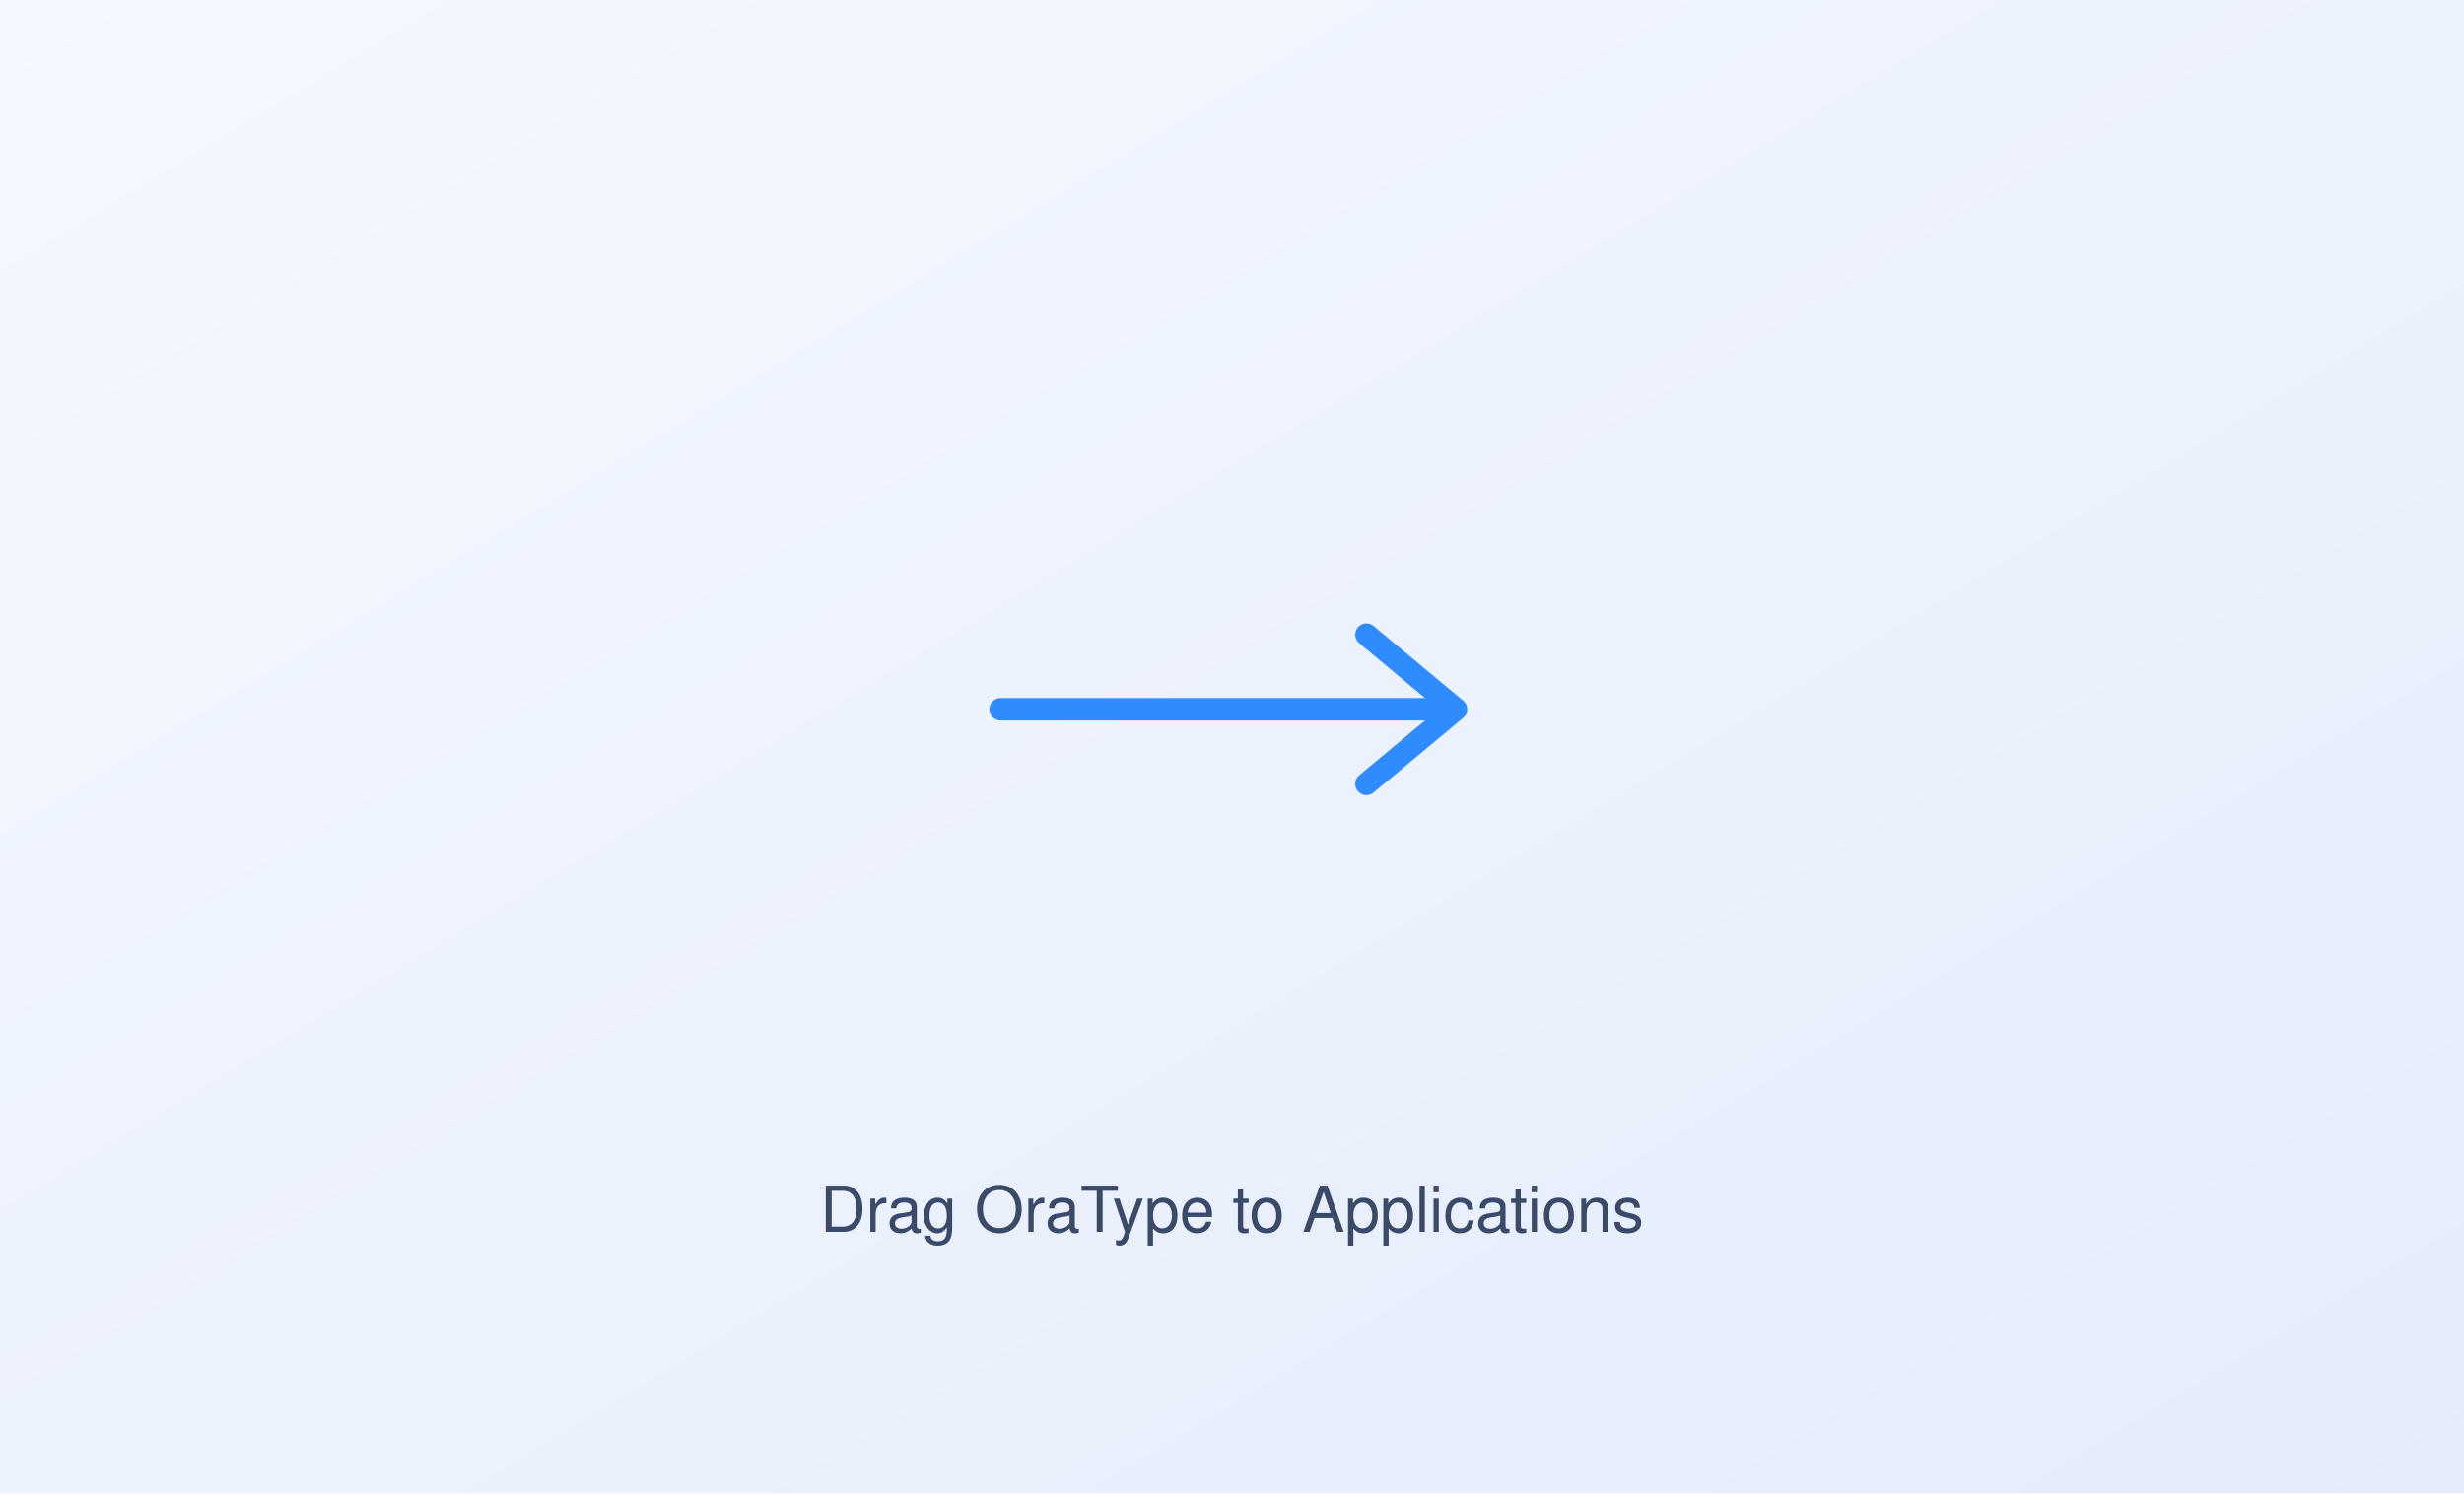
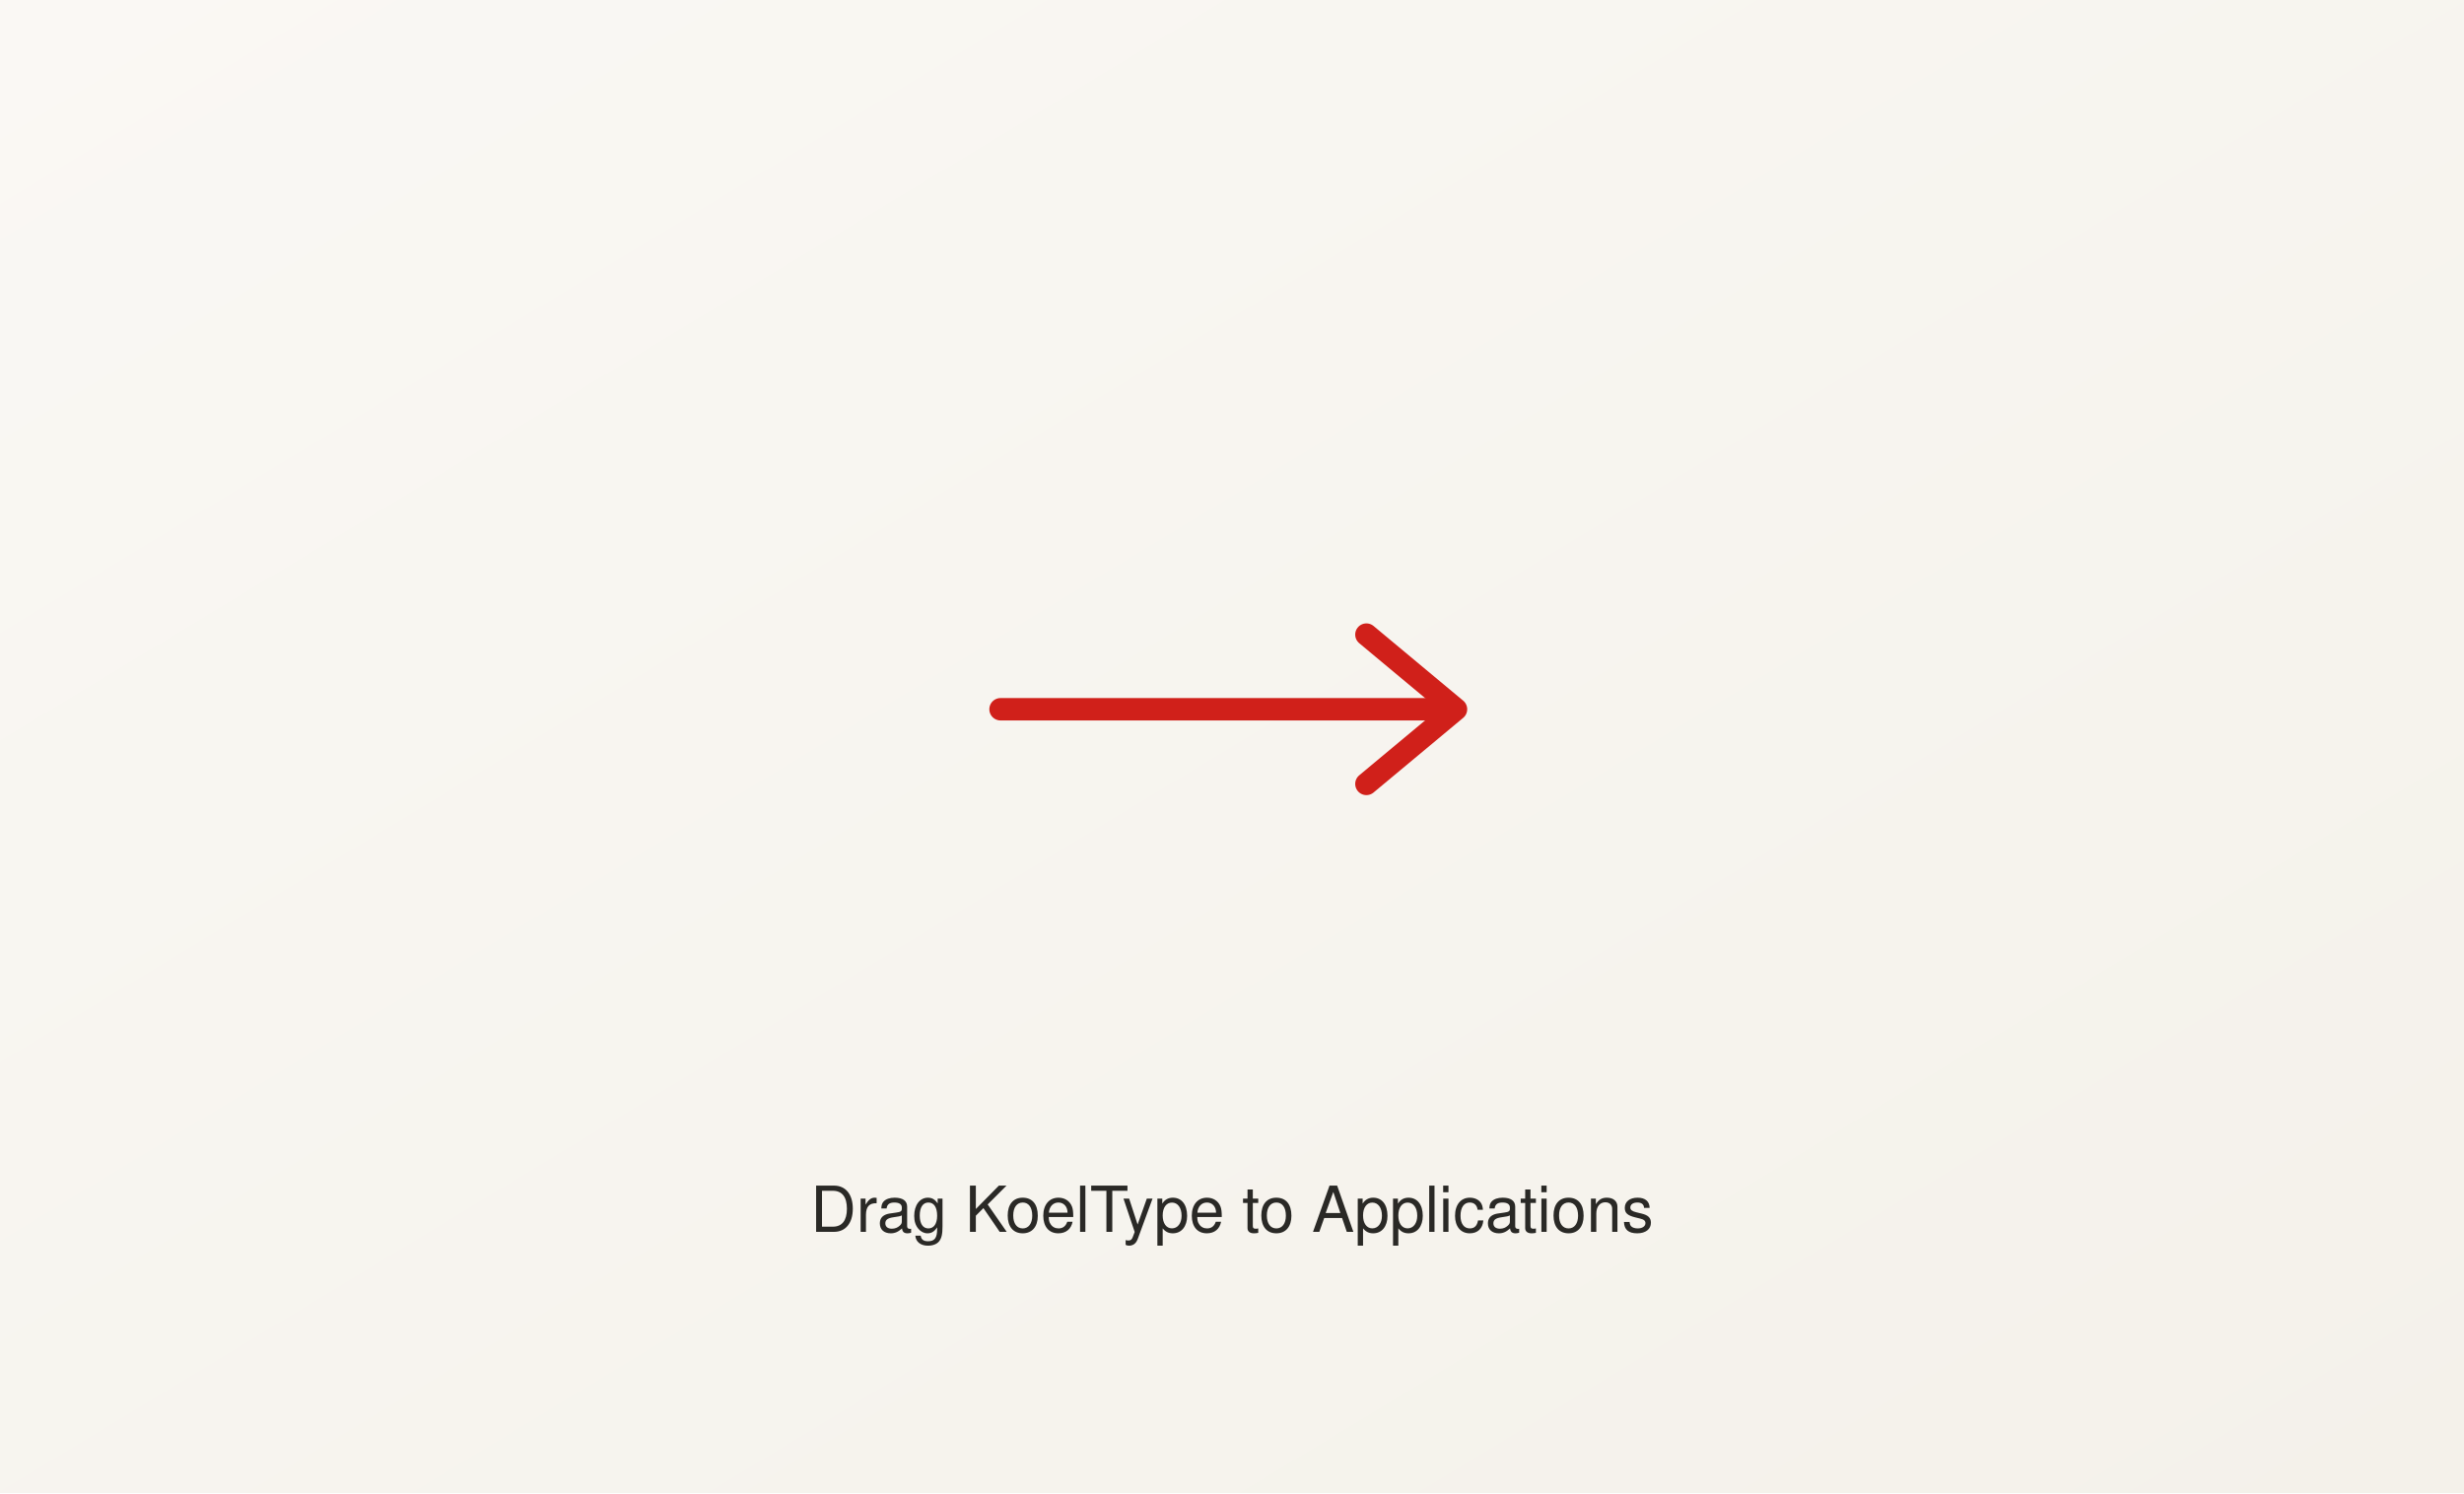
<svg xmlns="http://www.w3.org/2000/svg" width="660" height="400" viewBox="0 0 660 400">
  <defs>
    <linearGradient id="bg" x1="0" y1="0" x2="1" y2="1">
-       <stop offset="0" stop-color="#F4F8FF" />
-       <stop offset="1" stop-color="#E4ECFB" />
+       <stop offset="0" stop-color="#faf8f4" />
+       <stop offset="1" stop-color="#f4f1ea" />
    </linearGradient>
  </defs>
  <rect width="660" height="400" fill="url(#bg)" />
-   <g fill="none" stroke="#2F8CFF" stroke-width="6" stroke-linecap="round" stroke-linejoin="round">
+   <g fill="none" stroke="#d0201a" stroke-width="6" stroke-linecap="round" stroke-linejoin="round">
    <path d="M268 190 H386" />
    <path d="M366 170 L390 190 L366 210" />
  </g>
-   <text x="330" y="330" text-anchor="middle" font-family="Helvetica Neue, Helvetica, Arial, sans-serif" font-size="17" fill="#3A4A68">Drag OraType to Applications</text>
+   <text x="330" y="330" text-anchor="middle" font-family="Helvetica Neue, Helvetica, Arial, sans-serif" font-size="17" fill="#2a2926">Drag KoelType to Applications</text>
</svg>
